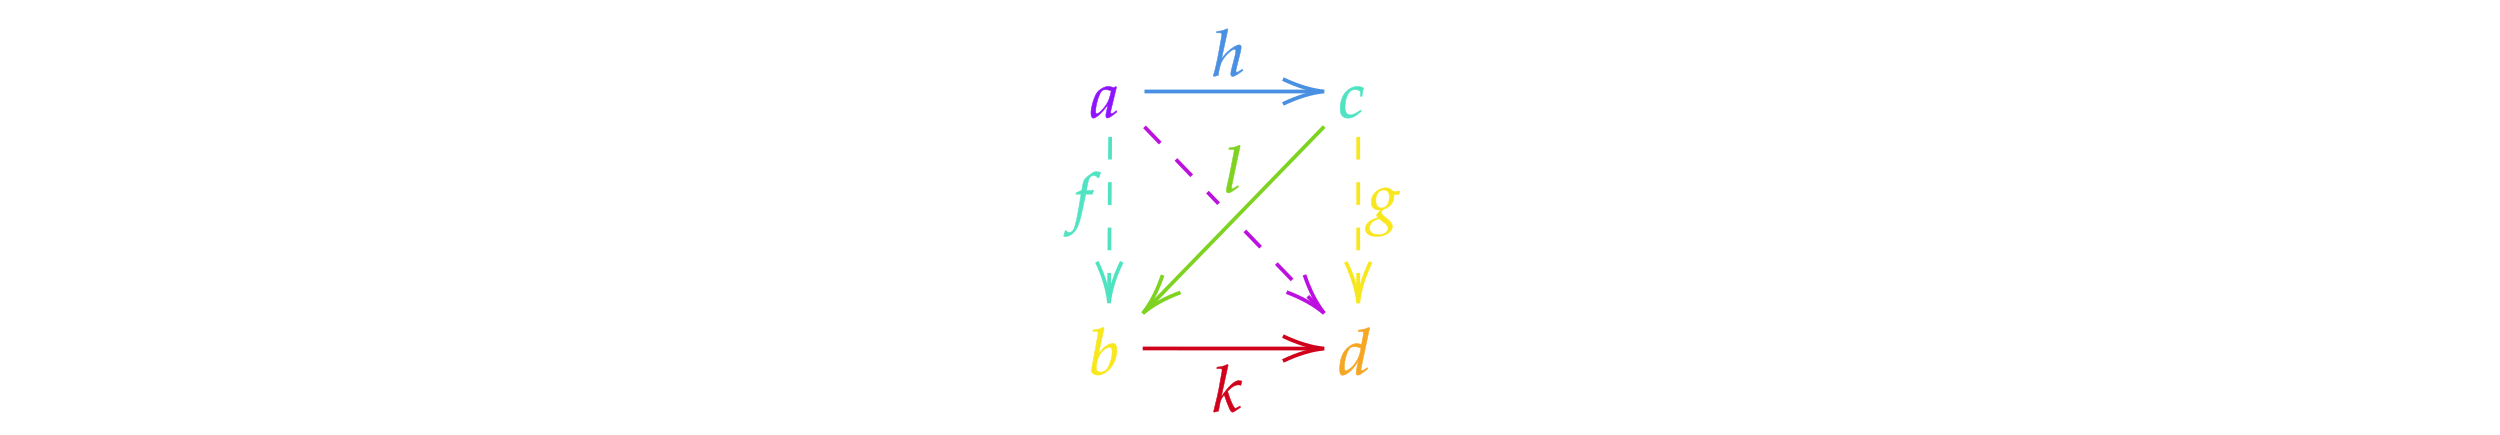
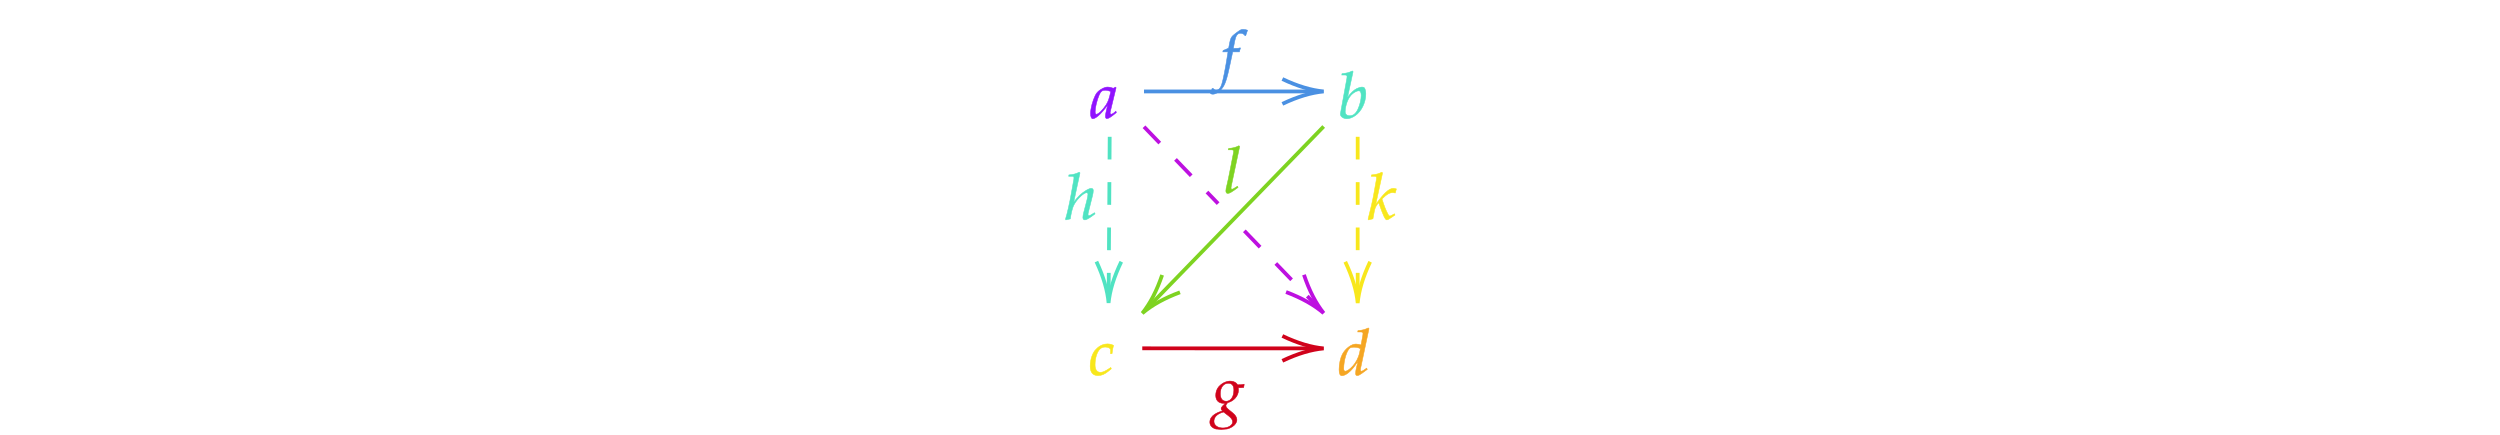
- <svg xmlns="http://www.w3.org/2000/svg" x="0" y="0" width="661.267" height="114.833" style="         width:661.267px;         height:114.833px;         background: transparent;         fill: none; ">
+ <svg xmlns="http://www.w3.org/2000/svg" x="0" y="0" width="661.533" height="115.1" style="         width:661.533px;         height:115.1px;         background: transparent;         fill: none; ">
  <svg class="role-diagram-draw-area">
    <g class="shapes-region" style="stroke: black; fill: none;">
      <g />
    </g>
    <g>
      <g class="connection-group">
        <g class="arrow-line">
          <path class="connection real" stroke-dasharray="" d="  M302.72,24.2 L348.26,24.2" style="stroke: rgb(74, 144, 226); stroke-opacity: 1; stroke-width: 1px; fill: none; fill-opacity: 1;" />
          <g stroke="rgb(74,144,226)" stroke-opacity="1" transform="matrix(-1,1.2246467991473532e-16,-1.2246467991473532e-16,-1,350.263,24.2)" style="stroke: rgb(74, 144, 226); stroke-width: 1px;">
            <path d=" M10.93,-3.29 Q4.96,-0.45 0,0 Q4.96,0.45 10.93,3.29" />
          </g>
        </g>
      </g>
      <g class="connection-group">
        <g class="arrow-line">
          <path class="connection real" stroke-dasharray="6 6" d="  M359.26,36.2 L359.26,78.2" style="stroke: rgb(248, 231, 28); stroke-opacity: 1; stroke-width: 1px; fill: none; fill-opacity: 1;" />
          <g stroke="rgb(248,231,28)" stroke-opacity="1" transform="matrix(-1.8369701987210297e-16,-1,1,-1.8369701987210297e-16,359.263,80.2)" style="stroke: rgb(248, 231, 28); stroke-width: 1px;">
            <path d=" M10.93,-3.29 Q4.96,-0.45 0,0 Q4.96,0.45 10.93,3.29" />
          </g>
        </g>
      </g>
      <g class="connection-group">
        <g class="arrow-line">
          <path class="connection real" stroke-dasharray="6 6" d="  M293.64,36.2 L293.36,78.17" style="stroke: rgb(80, 227, 194); stroke-opacity: 1; stroke-width: 1px; fill: none; fill-opacity: 1;" />
          <g stroke="rgb(80,227,194)" stroke-opacity="1" transform="matrix(0.006632203,-0.999978,0.999978,0.006632203,293.3431,80.16667)" style="stroke: rgb(80, 227, 194); stroke-width: 1px;">
            <path d=" M10.93,-3.29 Q4.96,-0.45 0,0 Q4.96,0.45 10.93,3.29" />
          </g>
        </g>
      </g>
      <g class="connection-group">
        <g class="arrow-line">
          <path class="connection real" stroke-dasharray="" d="  M302.26,92.17 L348.26,92.19" style="stroke: rgb(208, 2, 27); stroke-opacity: 1; stroke-width: 1px; fill: none; fill-opacity: 1;" />
          <g stroke="rgb(208,2,27)" stroke-opacity="1" transform="matrix(-0.9999999,-0.0005235988,0.0005235988,-0.9999999,350.263,92.19546)" style="stroke: rgb(208, 2, 27); stroke-width: 1px;">
            <path d=" M10.93,-3.29 Q4.96,-0.45 0,0 Q4.96,0.45 10.93,3.29" />
          </g>
        </g>
      </g>
      <g class="connection-group">
        <g class="arrow-line">
          <path class="connection real" stroke-dasharray="6 6" d="  M302.72,33.54 L322.33,53.88 M329.27,61.08 L348.88,81.42" style="stroke: rgb(189, 16, 224); stroke-opacity: 1; stroke-width: 1px; fill: none; fill-opacity: 1;" />
          <g stroke="rgb(189,16,224)" stroke-opacity="1" transform="matrix(-0.6940304,-0.7199457,0.7199457,-0.6940304,350.263,82.86307)" style="stroke: rgb(189, 16, 224); stroke-width: 1px;">
            <path d=" M10.93,-3.29 Q4.96,-0.45 0,0 Q4.96,0.45 10.93,3.29" />
          </g>
        </g>
      </g>
      <g class="connection-group">
        <g class="arrow-line">
          <path class="connection real" stroke-dasharray="" d="  M350.26,33.47 L303.66,81.46" style="stroke: rgb(126, 211, 33); stroke-opacity: 1; stroke-width: 1px; fill: none; fill-opacity: 1;" />
          <g stroke="rgb(126,211,33)" stroke-opacity="1" transform="matrix(0.6966644,-0.7173971,0.7173971,0.6966644,302.263,82.89849)" style="stroke: rgb(126, 211, 33); stroke-width: 1px;">
            <path d=" M10.93,-3.29 Q4.96,-0.45 0,0 Q4.96,0.45 10.93,3.29" />
          </g>
        </g>
      </g>
    </g>
    <g />
    <g />
  </svg>
  <svg width="660" height="113.567" style="width:660px;height:113.567px;font-family:Asana-Math, Asana;background:transparent;">
    <g>
      <g>
        <g>
-           <g transform="matrix(1,0,0,1,288.5,31.06667)">
+           <g transform="matrix(1,0,0,1,288.5,31.23334)">
            <path transform="matrix(0.017,0,0,-0.017,0,0)" d="M271 204L242 77C238 60 236 42 236 26C236 4 245 -9 260 -9C283 -9 324 17 406 85L399 106C375 86 346 59 324 59C315 59 309 68 309 82C309 87 309 90 310 93L402 472L392 481L359 463C318 478 301 482 274 482C246 482 226 477 199 464C137 433 104 403 79 354C35 265 4 145 4 67C4 23 19 -11 38 -11C75 -11 155 41 271 204ZM319 414C297 305 278 253 244 201C187 117 126 59 94 59C82 59 76 72 76 99C76 163 104 280 139 360C163 415 186 433 234 433C257 433 275 429 319 414Z" stroke="rgb(144,19,254)" stroke-opacity="1" stroke-width="8" fill="rgb(144,19,254)" fill-opacity="1" />
          </g>
        </g>
      </g>
    </g>
    <g>
      <g>
        <g>
-           <g transform="matrix(1,0,0,1,354.05,31.06667)">
-             <path transform="matrix(0.017,0,0,-0.017,0,0)" d="M342 330L365 330C373 395 380 432 389 458C365 473 330 482 293 482C248 483 175 463 118 400C64 352 25 241 25 136C25 40 67 -11 147 -11C201 -11 249 9 304 54L354 95L346 115L331 105C259 57 221 40 186 40C130 40 101 80 101 159C101 267 136 371 185 409C206 425 230 433 261 433C306 433 342 414 342 390Z" stroke="rgb(80,227,194)" stroke-opacity="1" stroke-width="8" fill="rgb(80,227,194)" fill-opacity="1" />
+           <g transform="matrix(1,0,0,1,354.05,31.23334)">
+             <path transform="matrix(0.017,0,0,-0.017,0,0)" d="M235 722L223 733C171 707 135 698 63 691L59 670L107 670C131 670 141 663 141 646C141 639 140 628 139 622L38 71C37 68 37 64 37 61C37 22 85 -11 140 -11C177 -11 228 8 271 39C367 107 433 244 433 376C433 414 424 453 412 468C405 477 392 482 377 482C353 482 323 474 295 460C244 433 211 403 149 324ZM322 424C348 424 361 401 361 352C361 288 340 202 310 137C277 68 237 36 183 36C137 36 112 59 112 101C112 135 127 276 208 361C241 395 293 424 322 424Z" stroke="rgb(80,227,194)" stroke-opacity="1" stroke-width="8" fill="rgb(80,227,194)" fill-opacity="1" />
          </g>
        </g>
      </g>
    </g>
    <g>
      <g>
        <g>
-           <g transform="matrix(1,0,0,1,320.7667,20.06667)">
-             <path transform="matrix(0.017,0,0,-0.017,0,0)" d="M236 722L224 733C179 711 138 697 64 691L60 670L108 670C126 670 142 667 142 647C142 641 142 632 140 622L98 388C78 272 36 80 10 2L17 -9L86 7C94 64 108 164 148 236C193 317 296 414 338 414C349 414 360 407 360 393C360 375 355 342 345 303L294 107C288 85 281 55 281 31C281 6 291 -9 312 -9C344 -9 412 41 471 85L461 103L435 86C412 71 386 56 374 56C367 56 361 65 361 76C361 88 364 101 368 116L432 372C438 398 443 423 443 447C443 464 437 482 411 482C376 482 299 437 231 374C198 343 172 308 144 273L140 275Z" stroke="rgb(74,144,226)" stroke-opacity="1" stroke-width="8" fill="rgb(74,144,226)" fill-opacity="1" />
+           <g transform="matrix(1,0,0,1,320.7667,20.23334)">
+             <path transform="matrix(0.017,0,0,-0.017,0,0)" d="M345 437L329 437L350 549C366 635 394 673 440 673C470 673 497 658 512 634L522 638C527 654 537 685 545 705L550 720C534 727 503 733 480 733C469 733 453 730 445 726C421 715 339 654 316 630C294 608 282 578 271 521L256 442C215 422 195 414 170 405L165 383L246 383L237 327C207 132 170 -54 148 -123C130 -182 100 -213 64 -213C41 -213 30 -206 12 -184L-2 -188C-6 -211 -20 -259 -25 -268C-16 -273 -1 -276 10 -276C51 -276 105 -245 144 -198C215 -114 235 -18 319 383L423 383C427 402 434 425 440 439L436 446C407 439 408 437 345 437Z" stroke="rgb(74,144,226)" stroke-opacity="1" stroke-width="8" fill="rgb(74,144,226)" fill-opacity="1" />
          </g>
        </g>
      </g>
    </g>
    <g>
      <g>
        <g>
-           <g transform="matrix(1,0,0,1,354.05,99.06667)">
+           <g transform="matrix(1,0,0,1,354.05,99.23334)">
            <path transform="matrix(0.017,0,0,-0.017,0,0)" d="M483 722L471 733C419 707 383 698 311 691L307 670L355 670C379 670 389 663 389 646C389 638 388 629 387 622L359 468C329 477 302 482 277 482C208 482 114 410 68 323C37 265 17 170 17 86C17 21 32 -11 61 -11C88 -11 125 6 159 33C213 77 246 116 313 217L290 126C279 82 274 50 274 24C274 3 283 -9 300 -9C317 -9 341 3 375 28L456 88L446 107L402 76C388 66 372 59 363 59C355 59 349 68 349 82C349 90 350 99 357 128ZM114 59C98 59 89 73 89 98C89 224 135 380 184 418C197 428 216 433 243 433C287 433 316 427 349 410L337 351C300 171 159 59 114 59Z" stroke="rgb(245,166,35)" stroke-opacity="1" stroke-width="8" fill="rgb(245,166,35)" fill-opacity="1" />
          </g>
        </g>
      </g>
    </g>
    <g>
      <g>
        <g>
-           <g transform="matrix(1,0,0,1,288.05,99.03333)">
-             <path transform="matrix(0.017,0,0,-0.017,0,0)" d="M235 722L223 733C171 707 135 698 63 691L59 670L107 670C131 670 141 663 141 646C141 639 140 628 139 622L38 71C37 68 37 64 37 61C37 22 85 -11 140 -11C177 -11 228 8 271 39C367 107 433 244 433 376C433 414 424 453 412 468C405 477 392 482 377 482C353 482 323 474 295 460C244 433 211 403 149 324ZM322 424C348 424 361 401 361 352C361 288 340 202 310 137C277 68 237 36 183 36C137 36 112 59 112 101C112 135 127 276 208 361C241 395 293 424 322 424Z" stroke="rgb(248,231,28)" stroke-opacity="1" stroke-width="8" fill="rgb(248,231,28)" fill-opacity="1" />
+           <g transform="matrix(1,0,0,1,288.05,99.20001)">
+             <path transform="matrix(0.017,0,0,-0.017,0,0)" d="M342 330L365 330C373 395 380 432 389 458C365 473 330 482 293 482C248 483 175 463 118 400C64 352 25 241 25 136C25 40 67 -11 147 -11C201 -11 249 9 304 54L354 95L346 115L331 105C259 57 221 40 186 40C130 40 101 80 101 159C101 267 136 371 185 409C206 425 230 433 261 433C306 433 342 414 342 390Z" stroke="rgb(248,231,28)" stroke-opacity="1" stroke-width="8" fill="rgb(248,231,28)" fill-opacity="1" />
          </g>
        </g>
      </g>
    </g>
    <g>
      <g>
        <g>
-           <g transform="matrix(1,0,0,1,281.7667,57.86667)">
-             <path transform="matrix(0.017,0,0,-0.017,0,0)" d="M345 437L329 437L350 549C366 635 394 673 440 673C470 673 497 658 512 634L522 638C527 654 537 685 545 705L550 720C534 727 503 733 480 733C469 733 453 730 445 726C421 715 339 654 316 630C294 608 282 578 271 521L256 442C215 422 195 414 170 405L165 383L246 383L237 327C207 132 170 -54 148 -123C130 -182 100 -213 64 -213C41 -213 30 -206 12 -184L-2 -188C-6 -211 -20 -259 -25 -268C-16 -273 -1 -276 10 -276C51 -276 105 -245 144 -198C215 -114 235 -18 319 383L423 383C427 402 434 425 440 439L436 446C407 439 408 437 345 437Z" stroke="rgb(80,227,194)" stroke-opacity="1" stroke-width="8" fill="rgb(80,227,194)" fill-opacity="1" />
+           <g transform="matrix(1,0,0,1,281.7667,58.03333)">
+             <path transform="matrix(0.017,0,0,-0.017,0,0)" d="M236 722L224 733C179 711 138 697 64 691L60 670L108 670C126 670 142 667 142 647C142 641 142 632 140 622L98 388C78 272 36 80 10 2L17 -9L86 7C94 64 108 164 148 236C193 317 296 414 338 414C349 414 360 407 360 393C360 375 355 342 345 303L294 107C288 85 281 55 281 31C281 6 291 -9 312 -9C344 -9 412 41 471 85L461 103L435 86C412 71 386 56 374 56C367 56 361 65 361 76C361 88 364 101 368 116L432 372C438 398 443 423 443 447C443 464 437 482 411 482C376 482 299 437 231 374C198 343 172 308 144 273L140 275Z" stroke="rgb(80,227,194)" stroke-opacity="1" stroke-width="8" fill="rgb(80,227,194)" fill-opacity="1" />
          </g>
        </g>
      </g>
    </g>
    <g>
      <g>
        <g>
-           <g transform="matrix(1,0,0,1,361.7667,57.86667)">
-             <path transform="matrix(0.017,0,0,-0.017,0,0)" d="M275 482C208 482 55 419 55 259C55 182 100 136 177 136C185 136 196 136 207 137L166 99C150 84 139 66 139 52C139 42 146 31 160 19C91 -4 -37 -48 -37 -159C-37 -230 33 -276 142 -276C271 -276 384 -204 384 -121C384 -85 363 -49 320 -14L260 35C226 62 213 81 213 100C213 114 228 128 240 146C338 170 409 253 409 342C409 357 406 376 405 380C422 378 430 378 439 378C456 378 466 379 489 382L498 427L495 433C467 426 447 424 393 424C393 425 369 482 275 482ZM176 1L253 -58C299 -94 318 -121 318 -154C318 -206 249 -248 166 -248C84 -248 27 -206 27 -145C27 -43 137 -11 176 1ZM250 448C308 448 337 412 337 341C337 238 289 168 219 168C158 168 126 209 126 288C126 383 177 448 250 448Z" stroke="rgb(248,231,28)" stroke-opacity="1" stroke-width="8" fill="rgb(248,231,28)" fill-opacity="1" />
+           <g transform="matrix(1,0,0,1,361.7667,58.03333)">
+             <path transform="matrix(0.017,0,0,-0.017,0,0)" d="M240 722L228 733C176 707 140 698 68 691L64 670L112 670C136 670 146 663 146 646C146 638 145 629 144 622L96 354C82 279 66 210 14 1L23 -9L90 8L113 132C122 180 146 225 180 259C249 59 281 -9 306 -9C319 -9 343 4 387 35L433 67L425 86L382 62C368 54 361 52 353 52C343 52 336 58 327 75C292 139 270 193 231 316L245 330C306 391 352 416 402 416C410 416 421 414 438 410L455 473C437 479 419 482 407 482C341 482 258 405 133 230Z" stroke="rgb(248,231,28)" stroke-opacity="1" stroke-width="8" fill="rgb(248,231,28)" fill-opacity="1" />
          </g>
        </g>
      </g>
    </g>
    <g>
      <g>
        <g>
-           <g transform="matrix(1,0,0,1,320.7667,108.8667)">
-             <path transform="matrix(0.017,0,0,-0.017,0,0)" d="M240 722L228 733C176 707 140 698 68 691L64 670L112 670C136 670 146 663 146 646C146 638 145 629 144 622L96 354C82 279 66 210 14 1L23 -9L90 8L113 132C122 180 146 225 180 259C249 59 281 -9 306 -9C319 -9 343 4 387 35L433 67L425 86L382 62C368 54 361 52 353 52C343 52 336 58 327 75C292 139 270 193 231 316L245 330C306 391 352 416 402 416C410 416 421 414 438 410L455 473C437 479 419 482 407 482C341 482 258 405 133 230Z" stroke="rgb(208,2,27)" stroke-opacity="1" stroke-width="8" fill="rgb(208,2,27)" fill-opacity="1" />
+           <g transform="matrix(1,0,0,1,320.7667,109.0333)">
+             <path transform="matrix(0.017,0,0,-0.017,0,0)" d="M275 482C208 482 55 419 55 259C55 182 100 136 177 136C185 136 196 136 207 137L166 99C150 84 139 66 139 52C139 42 146 31 160 19C91 -4 -37 -48 -37 -159C-37 -230 33 -276 142 -276C271 -276 384 -204 384 -121C384 -85 363 -49 320 -14L260 35C226 62 213 81 213 100C213 114 228 128 240 146C338 170 409 253 409 342C409 357 406 376 405 380C422 378 430 378 439 378C456 378 466 379 489 382L498 427L495 433C467 426 447 424 393 424C393 425 369 482 275 482ZM176 1L253 -58C299 -94 318 -121 318 -154C318 -206 249 -248 166 -248C84 -248 27 -206 27 -145C27 -43 137 -11 176 1ZM250 448C308 448 337 412 337 341C337 238 289 168 219 168C158 168 126 209 126 288C126 383 177 448 250 448Z" stroke="rgb(208,2,27)" stroke-opacity="1" stroke-width="8" fill="rgb(208,2,27)" fill-opacity="1" />
          </g>
        </g>
      </g>
    </g>
    <g>
      <g>
        <g>
-           <g transform="matrix(1,0,0,1,323.7667,50.86667)">
+           <g transform="matrix(1,0,0,1,323.7667,51.03333)">
            <path transform="matrix(0.017,0,0,-0.017,0,0)" d="M251 722L239 733C187 707 151 698 79 691L75 670L123 670C147 670 157 663 157 648C157 645 157 640 154 622C143 567 70 182 55 132C42 82 36 52 36 31C36 6 47 -9 66 -9C92 -9 128 12 226 85L216 103L190 86C161 67 139 56 129 56C122 56 116 66 116 76C116 82 117 89 120 104Z" stroke="rgb(126,211,33)" stroke-opacity="1" stroke-width="8" fill="rgb(126,211,33)" fill-opacity="1" />
          </g>
        </g>
      </g>
    </g>
  </svg>
</svg>
